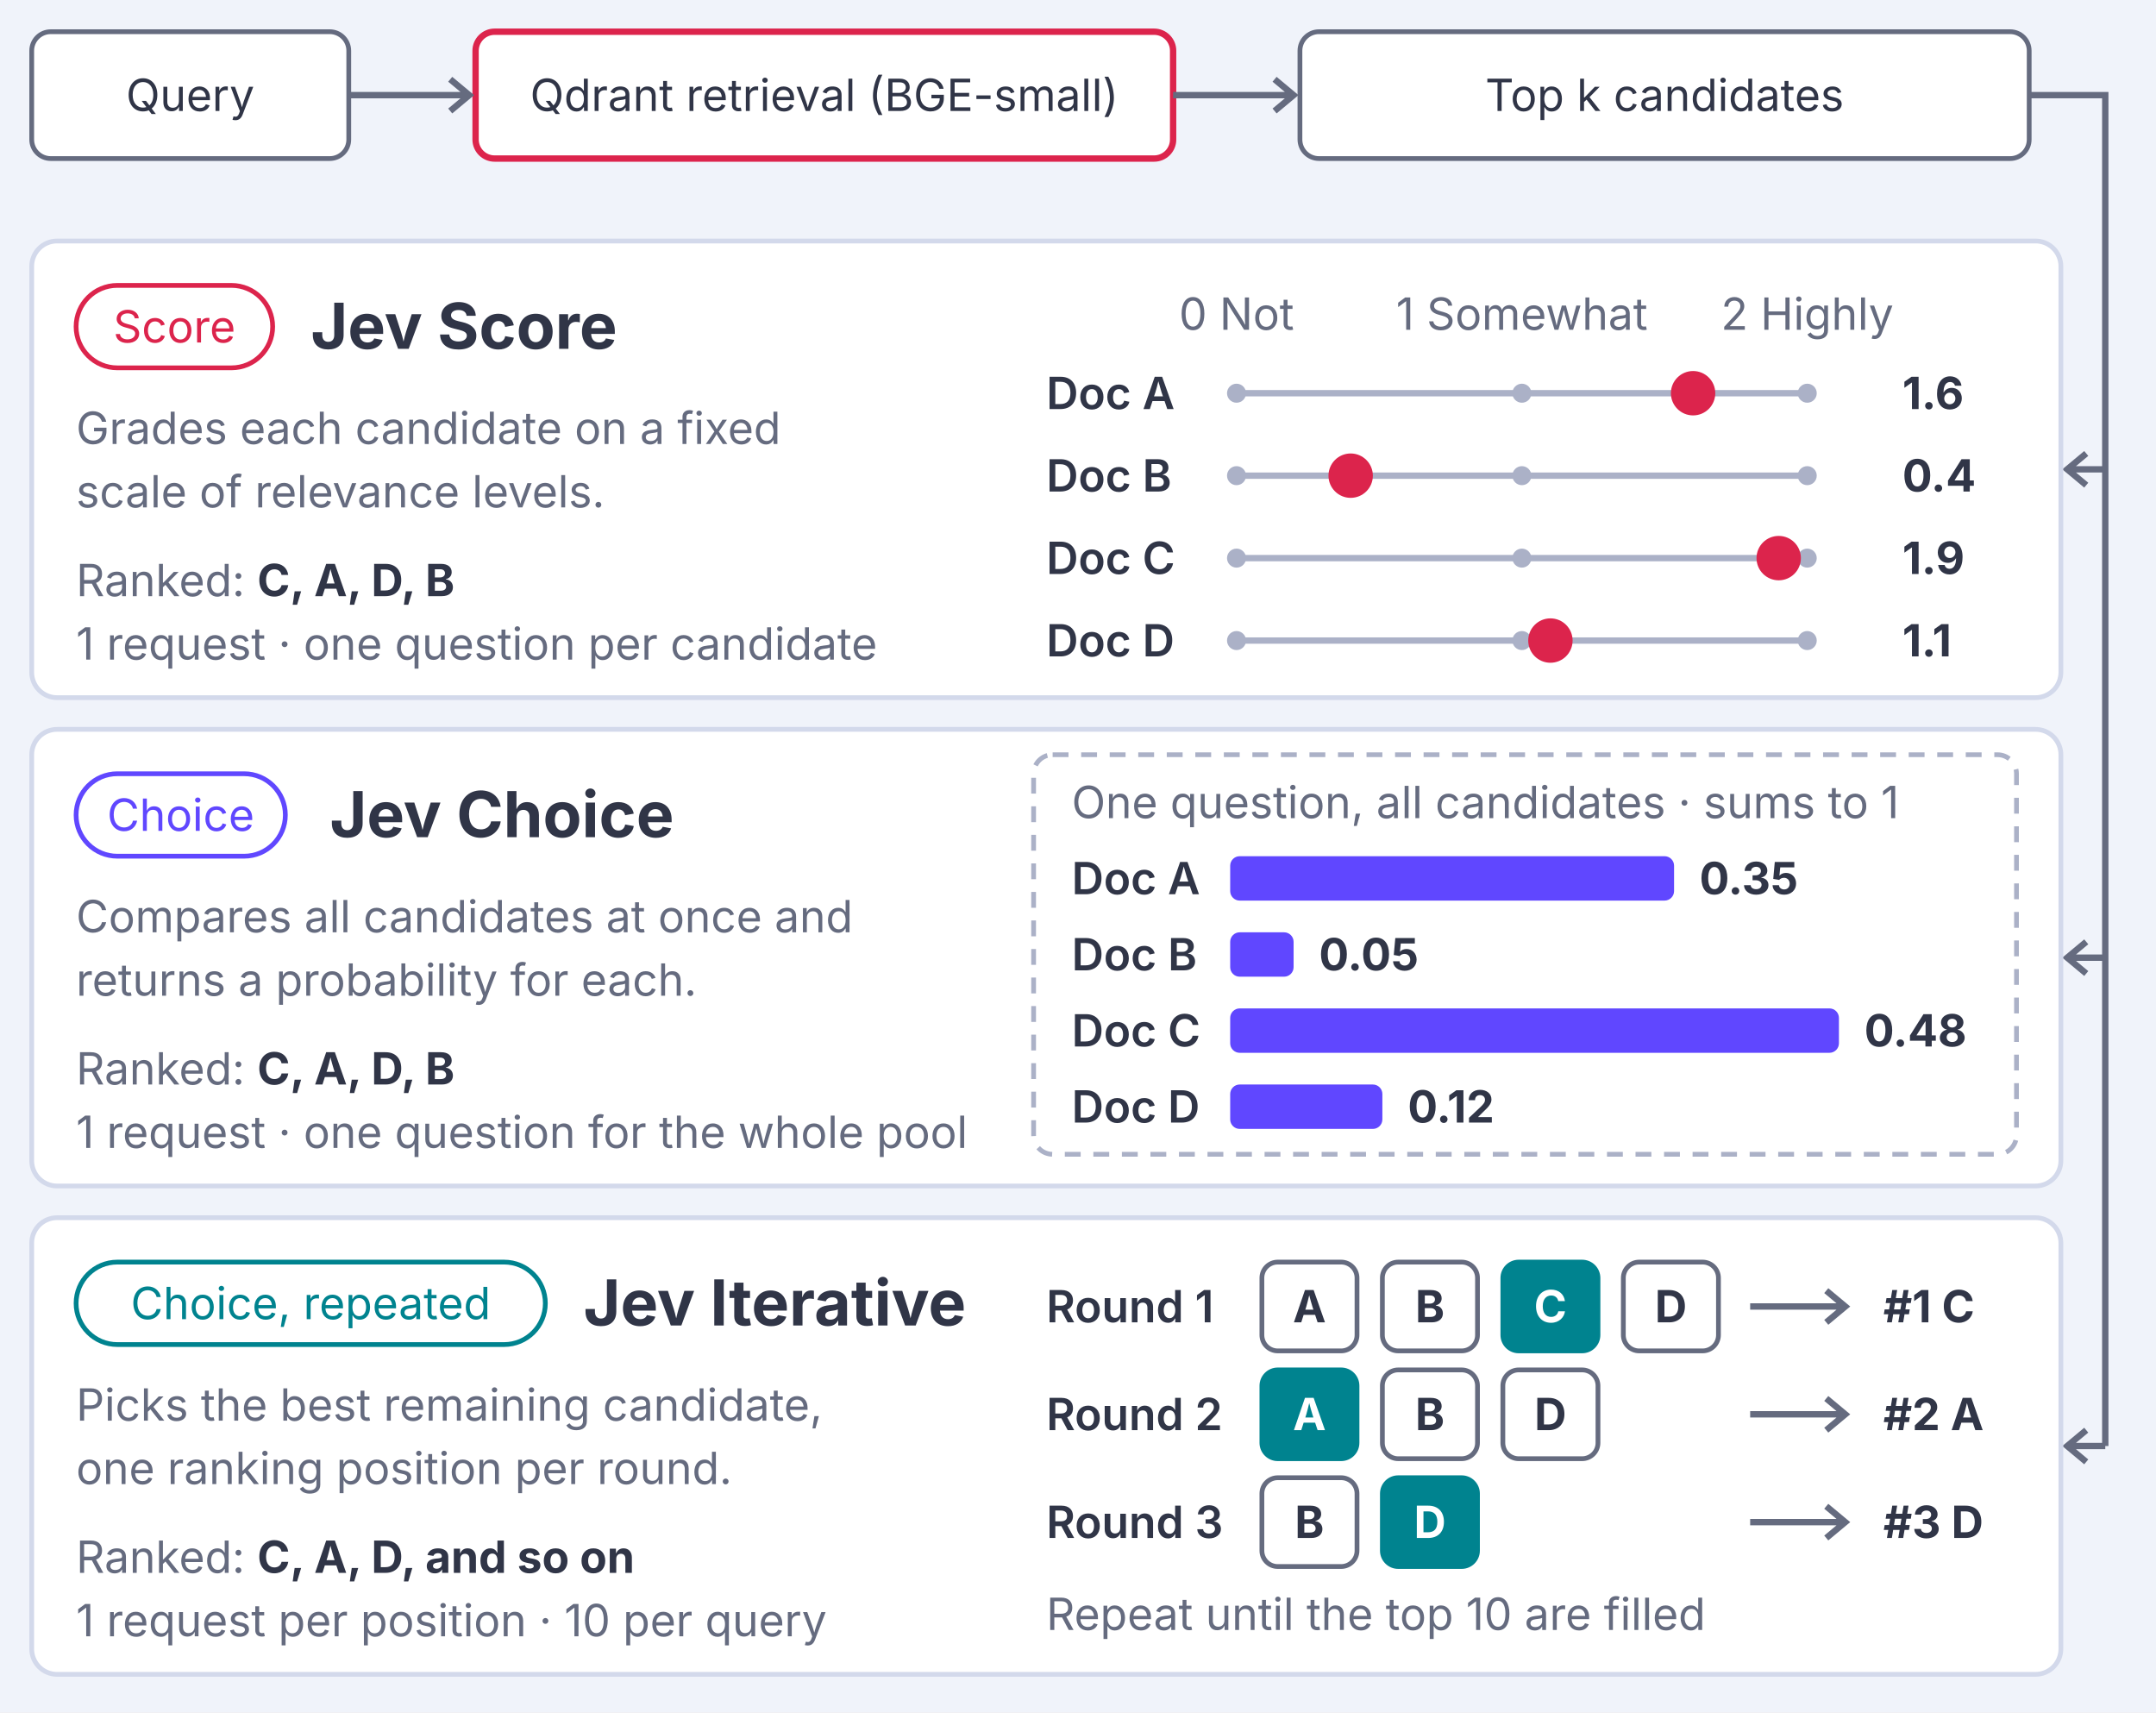
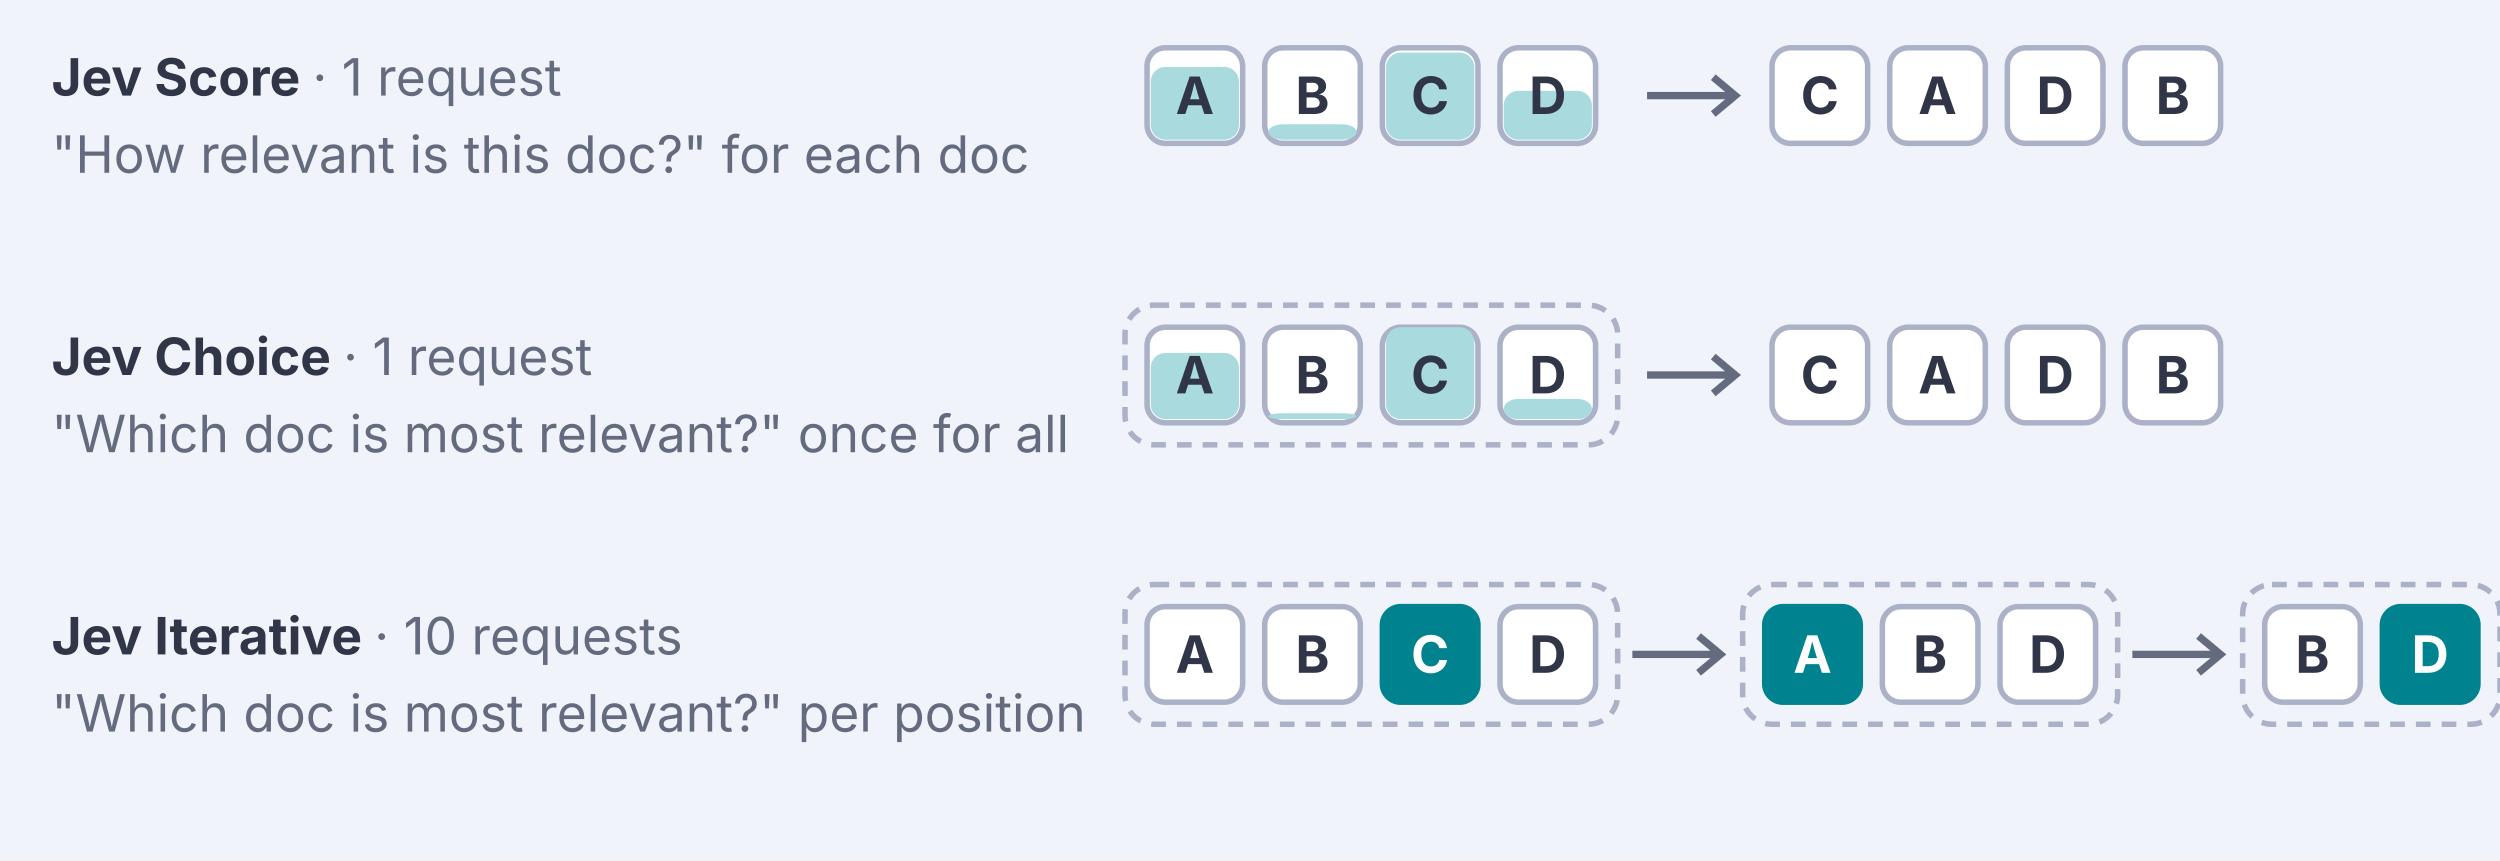
- <svg xmlns="http://www.w3.org/2000/svg" width="680" height="540" viewBox="0 0 680 540" role="img" aria-labelledby="t d">
-   <rect width="680" height="540" fill="#f0f3fa" />
+ <svg xmlns="http://www.w3.org/2000/svg" width="680" height="234" viewBox="0 0 680 234" role="img" aria-labelledby="t d">
+   <rect width="680" height="234" fill="#f0f3fa" />
  <g font-family="'Mona Sans', -apple-system, 'Segoe UI', sans-serif" font-size="14" fill="#303547">
-     <g fill="#ffffff" stroke="#656b7f" stroke-width="1.5">
-       <rect x="10" y="10" width="100" height="40" rx="6" />
-       <rect x="150" y="10" width="220" height="40" rx="6" stroke="#dc244c" stroke-width="2" />
-       <rect x="410" y="10" width="230" height="40" rx="6" />
-     </g>
-     <g text-anchor="middle">
-       <text x="60" y="35">Query</text>
-       <text x="260" y="35">Qdrant retrieval (BGE-small)</text>
-       <text x="525" y="35">Top k candidates</text>
-     </g>
-     <g fill="none" stroke="#656b7f" stroke-width="2">
-       <path d="M110 30h38m-6-5 6 5-6 5" />
-       <path d="M370 30h38m-6-5 6 5-6 5" />
-       <path d="M640 30H664V456" />
-       <path d="M664 148H652m6-5-6 5 6 5" />
-       <path d="M664 302H652m6-5-6 5 6 5" />
-       <path d="M664 456H652m6-5-6 5 6 5" />
-     </g>
-     <rect x="10" y="76" width="640" height="144" rx="8" fill="#ffffff" stroke="#d3d9eb" stroke-width="1.5" />
-     <rect x="24" y="90" width="62" height="26" rx="13" fill="none" stroke="#dc244c" stroke-width="1.5" />
-     <text x="55" y="108" text-anchor="middle" fill="#dc244c">Score</text>
-     <text x="98" y="110" font-size="20" font-weight="700">Jev Score</text>
-     <g fill="#656b7f">
-       <text x="24" y="140">Grades each candidate on a fixed</text>
-       <text x="24" y="160">scale of relevance levels.</text>
-     </g>
-     <text x="24" y="188" fill="#656b7f">Ranked: <tspan font-weight="700" fill="#303547">C, A, D, B</tspan>
+     <text x="14" y="26" font-weight="700">Jev Score <tspan font-weight="400" fill="#656b7f">· 1 request</tspan>
    </text>
-     <text x="24" y="208" fill="#656b7f">1 request · one question per candidate</text>
-     <g fill="#656b7f" text-anchor="middle">
-       <text x="390" y="104">0 Not</text>
-       <text x="480" y="104">1 Somewhat</text>
-       <text x="570" y="104">2 Highly</text>
-     </g>
-     <g font-weight="600">
-       <text x="330" y="129">Doc A</text>
-       <text x="330" y="155">Doc B</text>
-       <text x="330" y="181">Doc C</text>
-       <text x="330" y="207">Doc D</text>
-     </g>
-     <g font-weight="700">
-       <text x="600" y="129">1.6</text>
-       <text x="600" y="155">0.4</text>
-       <text x="600" y="181">1.9</text>
-       <text x="600" y="207">1.1</text>
-     </g>
-     <path d="M390 124H570M390 150H570M390 176H570M390 202H570" stroke="#abb1c7" stroke-width="2" />
-     <g fill="#abb1c7">
-       <circle cx="390" cy="124" r="3" />
-       <circle cx="480" cy="124" r="3" />
-       <circle cx="570" cy="124" r="3" />
-       <circle cx="390" cy="150" r="3" />
-       <circle cx="480" cy="150" r="3" />
-       <circle cx="570" cy="150" r="3" />
-       <circle cx="390" cy="176" r="3" />
-       <circle cx="480" cy="176" r="3" />
-       <circle cx="570" cy="176" r="3" />
-       <circle cx="390" cy="202" r="3" />
-       <circle cx="480" cy="202" r="3" />
-       <circle cx="570" cy="202" r="3" />
-     </g>
-     <g fill="#dc244c">
-       <circle cx="534" cy="124" r="7" />
-       <circle cx="426" cy="150" r="7" />
-       <circle cx="561" cy="176" r="7" />
-       <circle cx="489" cy="202" r="7" />
-     </g>
-     <rect x="10" y="230" width="640" height="144" rx="8" fill="#ffffff" stroke="#d3d9eb" stroke-width="1.5" />
-     <rect x="24" y="244" width="66" height="26" rx="13" fill="none" stroke="#6047ff" stroke-width="1.5" />
-     <text x="57" y="262" text-anchor="middle" fill="#6047ff">Choice</text>
-     <text x="104" y="264" font-size="20" font-weight="700">Jev Choice</text>
-     <g fill="#656b7f">
-       <text x="24" y="294">Compares all candidates at once and</text>
-       <text x="24" y="314">returns a probability for each.</text>
-     </g>
-     <text x="24" y="342" fill="#656b7f">Ranked: <tspan font-weight="700" fill="#303547">C, A, D, B</tspan>
+     <text x="14" y="47" fill="#656b7f">"How relevant is this doc?" for each doc</text>
+     <rect x="312" y="13" width="26" height="26" rx="5" fill="#ffffff" stroke="#abb1c7" stroke-width="1.5" />
+     <rect x="313" y="18.2" width="24" height="19.8" rx="4" fill="#a8dade" />
+     <text x="325.0" y="31" text-anchor="middle" font-weight="700">A</text>
+     <rect x="344" y="13" width="26" height="26" rx="5" fill="#ffffff" stroke="#abb1c7" stroke-width="1.5" />
+     <rect x="345" y="33.8" width="24" height="4.2" rx="4" fill="#a8dade" />
+     <text x="357.0" y="31" text-anchor="middle" font-weight="700">B</text>
+     <rect x="376" y="13" width="26" height="26" rx="5" fill="#ffffff" stroke="#abb1c7" stroke-width="1.5" />
+     <rect x="377" y="14.3" width="24" height="23.7" rx="4" fill="#a8dade" />
+     <text x="389.0" y="31" text-anchor="middle" font-weight="700">C</text>
+     <rect x="408" y="13" width="26" height="26" rx="5" fill="#ffffff" stroke="#abb1c7" stroke-width="1.5" />
+     <rect x="409" y="24.7" width="24" height="13.3" rx="4" fill="#a8dade" />
+     <text x="421.0" y="31" text-anchor="middle" font-weight="700">D</text>
+     <path d="M448 26.0h24m-6-5 6 5-6 5" fill="none" stroke="#656b7f" stroke-width="2" />
+     <rect x="482" y="13" width="26" height="26" rx="5" fill="#ffffff" stroke="#abb1c7" stroke-width="1.5" />
+     <text x="495.0" y="31" text-anchor="middle" font-weight="700">C</text>
+     <rect x="514" y="13" width="26" height="26" rx="5" fill="#ffffff" stroke="#abb1c7" stroke-width="1.5" />
+     <text x="527.0" y="31" text-anchor="middle" font-weight="700">A</text>
+     <rect x="546" y="13" width="26" height="26" rx="5" fill="#ffffff" stroke="#abb1c7" stroke-width="1.5" />
+     <text x="559.0" y="31" text-anchor="middle" font-weight="700">D</text>
+     <rect x="578" y="13" width="26" height="26" rx="5" fill="#ffffff" stroke="#abb1c7" stroke-width="1.5" />
+     <text x="591.0" y="31" text-anchor="middle" font-weight="700">B</text>
+     <text x="14" y="102" font-weight="700">Jev Choice <tspan font-weight="400" fill="#656b7f">· 1 request</tspan>
    </text>
-     <text x="24" y="362" fill="#656b7f">1 request · one question for the whole pool</text>
-     <rect x="326" y="238" width="310" height="126" rx="6" fill="none" stroke="#abb1c7" stroke-width="1.5" stroke-dasharray="5 4" />
-     <text x="338" y="258" fill="#656b7f">One question, all candidates · sums to 1</text>
-     <g font-weight="600">
-       <text x="338" y="282">Doc A</text>
-       <text x="338" y="306">Doc B</text>
-       <text x="338" y="330">Doc C</text>
-       <text x="338" y="354">Doc D</text>
-     </g>
-     <g fill="#6047ff">
-       <rect x="388" y="270" width="140" height="14" rx="3" />
-       <rect x="388" y="294" width="20" height="14" rx="3" />
-       <rect x="388" y="318" width="192" height="14" rx="3" />
-       <rect x="388" y="342" width="48" height="14" rx="3" />
-     </g>
-     <g font-weight="700">
-       <text x="536" y="282">0.35</text>
-       <text x="416" y="306">0.05</text>
-       <text x="588" y="330">0.48</text>
-       <text x="444" y="354">0.12</text>
-     </g>
-     <rect x="10" y="384" width="640" height="144" rx="8" fill="#ffffff" stroke="#d3d9eb" stroke-width="1.5" />
-     <rect x="24" y="398" width="148" height="26" rx="13" fill="none" stroke="#00838f" stroke-width="1.5" />
-     <text x="98" y="416" text-anchor="middle" fill="#00838f">Choice, repeated</text>
-     <text x="184" y="418" font-size="20" font-weight="700">Jev Iterative</text>
-     <g fill="#656b7f">
-       <text x="24" y="448">Picks the best remaining candidate,</text>
-       <text x="24" y="468">one ranking position per round.</text>
-     </g>
-     <text x="24" y="496" fill="#656b7f">Ranked: <tspan font-weight="700" fill="#303547">C, A, D, and so on</tspan>
+     <text x="14" y="123" fill="#656b7f">"Which doc is most relevant?" once for all</text>
+     <rect x="306" y="83" width="134" height="38" rx="8" fill="none" stroke="#abb1c7" stroke-width="1.5" stroke-dasharray="4 3" />
+     <rect x="312" y="89" width="26" height="26" rx="5" fill="#ffffff" stroke="#abb1c7" stroke-width="1.5" />
+     <rect x="313" y="96.0" width="24" height="18.0" rx="4" fill="#a8dade" />
+     <text x="325.0" y="107" text-anchor="middle" font-weight="700">A</text>
+     <rect x="344" y="89" width="26" height="26" rx="5" fill="#ffffff" stroke="#abb1c7" stroke-width="1.5" />
+     <rect x="345" y="112.4" width="24" height="1.6" rx="4" fill="#a8dade" />
+     <text x="357.0" y="107" text-anchor="middle" font-weight="700">B</text>
+     <rect x="376" y="89" width="26" height="26" rx="5" fill="#ffffff" stroke="#abb1c7" stroke-width="1.5" />
+     <rect x="377" y="89.0" width="24" height="25.0" rx="4" fill="#a8dade" />
+     <text x="389.0" y="107" text-anchor="middle" font-weight="700">C</text>
+     <rect x="408" y="89" width="26" height="26" rx="5" fill="#ffffff" stroke="#abb1c7" stroke-width="1.5" />
+     <rect x="409" y="108.5" width="24" height="5.5" rx="4" fill="#a8dade" />
+     <text x="421.0" y="107" text-anchor="middle" font-weight="700">D</text>
+     <path d="M448 102.0h24m-6-5 6 5-6 5" fill="none" stroke="#656b7f" stroke-width="2" />
+     <rect x="482" y="89" width="26" height="26" rx="5" fill="#ffffff" stroke="#abb1c7" stroke-width="1.5" />
+     <text x="495.0" y="107" text-anchor="middle" font-weight="700">C</text>
+     <rect x="514" y="89" width="26" height="26" rx="5" fill="#ffffff" stroke="#abb1c7" stroke-width="1.5" />
+     <text x="527.0" y="107" text-anchor="middle" font-weight="700">A</text>
+     <rect x="546" y="89" width="26" height="26" rx="5" fill="#ffffff" stroke="#abb1c7" stroke-width="1.5" />
+     <text x="559.0" y="107" text-anchor="middle" font-weight="700">D</text>
+     <rect x="578" y="89" width="26" height="26" rx="5" fill="#ffffff" stroke="#abb1c7" stroke-width="1.5" />
+     <text x="591.0" y="107" text-anchor="middle" font-weight="700">B</text>
+     <text x="14" y="178" font-weight="700">Jev Iterative <tspan font-weight="400" fill="#656b7f">· 10 requests</tspan>
    </text>
-     <text x="24" y="516" fill="#656b7f">1 request per position · 10 per query</text>
-     <g font-weight="600">
-       <text x="330" y="417">Round 1</text>
-       <text x="330" y="451">Round 2</text>
-       <text x="330" y="485">Round 3</text>
-     </g>
-     <g fill="#ffffff" stroke="#656b7f" stroke-width="1.5">
-       <rect x="398" y="398" width="30" height="28" rx="5" />
-       <rect x="436" y="398" width="30" height="28" rx="5" />
-       <rect x="474" y="398" width="30" height="28" rx="5" fill="#00838f" stroke="#00838f" />
-       <rect x="512" y="398" width="30" height="28" rx="5" />
-       <rect x="398" y="432" width="30" height="28" rx="5" fill="#00838f" stroke="#00838f" />
-       <rect x="436" y="432" width="30" height="28" rx="5" />
-       <rect x="474" y="432" width="30" height="28" rx="5" />
-       <rect x="398" y="466" width="30" height="28" rx="5" />
-       <rect x="436" y="466" width="30" height="28" rx="5" fill="#00838f" stroke="#00838f" />
-     </g>
-     <g text-anchor="middle" font-weight="700">
-       <text x="413" y="417">A</text>
-       <text x="451" y="417">B</text>
-       <text x="489" y="417" fill="#ffffff">C</text>
-       <text x="527" y="417">D</text>
-       <text x="413" y="451" fill="#ffffff">A</text>
-       <text x="451" y="451">B</text>
-       <text x="489" y="451">D</text>
-       <text x="413" y="485">B</text>
-       <text x="451" y="485" fill="#ffffff">D</text>
-     </g>
-     <g fill="none" stroke="#656b7f" stroke-width="2">
-       <path d="M552 412h30m-6-5 6 5-6 5" />
-       <path d="M552 446h30m-6-5 6 5-6 5" />
-       <path d="M552 480h30m-6-5 6 5-6 5" />
-     </g>
-     <g font-weight="700">
-       <text x="594" y="417">#1 C</text>
-       <text x="594" y="451">#2 A</text>
-       <text x="594" y="485">#3 D</text>
-     </g>
-     <text x="330" y="514" fill="#656b7f">Repeat until the top 10 are filled</text>
+     <text x="14" y="199" fill="#656b7f">"Which doc is most relevant?" per position</text>
+     <rect x="306" y="159" width="134" height="38" rx="8" fill="none" stroke="#abb1c7" stroke-width="1.5" stroke-dasharray="4 3" />
+     <rect x="312" y="165" width="26" height="26" rx="5" fill="#ffffff" stroke="#abb1c7" stroke-width="1.5" />
+     <text x="325.0" y="183" text-anchor="middle" font-weight="700">A</text>
+     <rect x="344" y="165" width="26" height="26" rx="5" fill="#ffffff" stroke="#abb1c7" stroke-width="1.5" />
+     <text x="357.0" y="183" text-anchor="middle" font-weight="700">B</text>
+     <rect x="376" y="165" width="26" height="26" rx="5" fill="#00838f" stroke="#00838f" stroke-width="1.5" />
+     <text x="389.0" y="183" text-anchor="middle" font-weight="700" fill="#ffffff">C</text>
+     <rect x="408" y="165" width="26" height="26" rx="5" fill="#ffffff" stroke="#abb1c7" stroke-width="1.5" />
+     <text x="421.0" y="183" text-anchor="middle" font-weight="700">D</text>
+     <path d="M444 178.0h24m-6-5 6 5-6 5" fill="none" stroke="#656b7f" stroke-width="2" />
+     <rect x="474" y="159" width="102" height="38" rx="8" fill="none" stroke="#abb1c7" stroke-width="1.5" stroke-dasharray="4 3" />
+     <rect x="480" y="165" width="26" height="26" rx="5" fill="#00838f" stroke="#00838f" stroke-width="1.5" />
+     <text x="493.0" y="183" text-anchor="middle" font-weight="700" fill="#ffffff">A</text>
+     <rect x="512" y="165" width="26" height="26" rx="5" fill="#ffffff" stroke="#abb1c7" stroke-width="1.5" />
+     <text x="525.0" y="183" text-anchor="middle" font-weight="700">B</text>
+     <rect x="544" y="165" width="26" height="26" rx="5" fill="#ffffff" stroke="#abb1c7" stroke-width="1.5" />
+     <text x="557.0" y="183" text-anchor="middle" font-weight="700">D</text>
+     <path d="M580 178.0h24m-6-5 6 5-6 5" fill="none" stroke="#656b7f" stroke-width="2" />
+     <rect x="610" y="159" width="70" height="38" rx="8" fill="none" stroke="#abb1c7" stroke-width="1.5" stroke-dasharray="4 3" />
+     <rect x="616" y="165" width="26" height="26" rx="5" fill="#ffffff" stroke="#abb1c7" stroke-width="1.5" />
+     <text x="629.0" y="183" text-anchor="middle" font-weight="700">B</text>
+     <rect x="648" y="165" width="26" height="26" rx="5" fill="#00838f" stroke="#00838f" stroke-width="1.5" />
+     <text x="661.0" y="183" text-anchor="middle" font-weight="700" fill="#ffffff">D</text>
  </g>
</svg>
